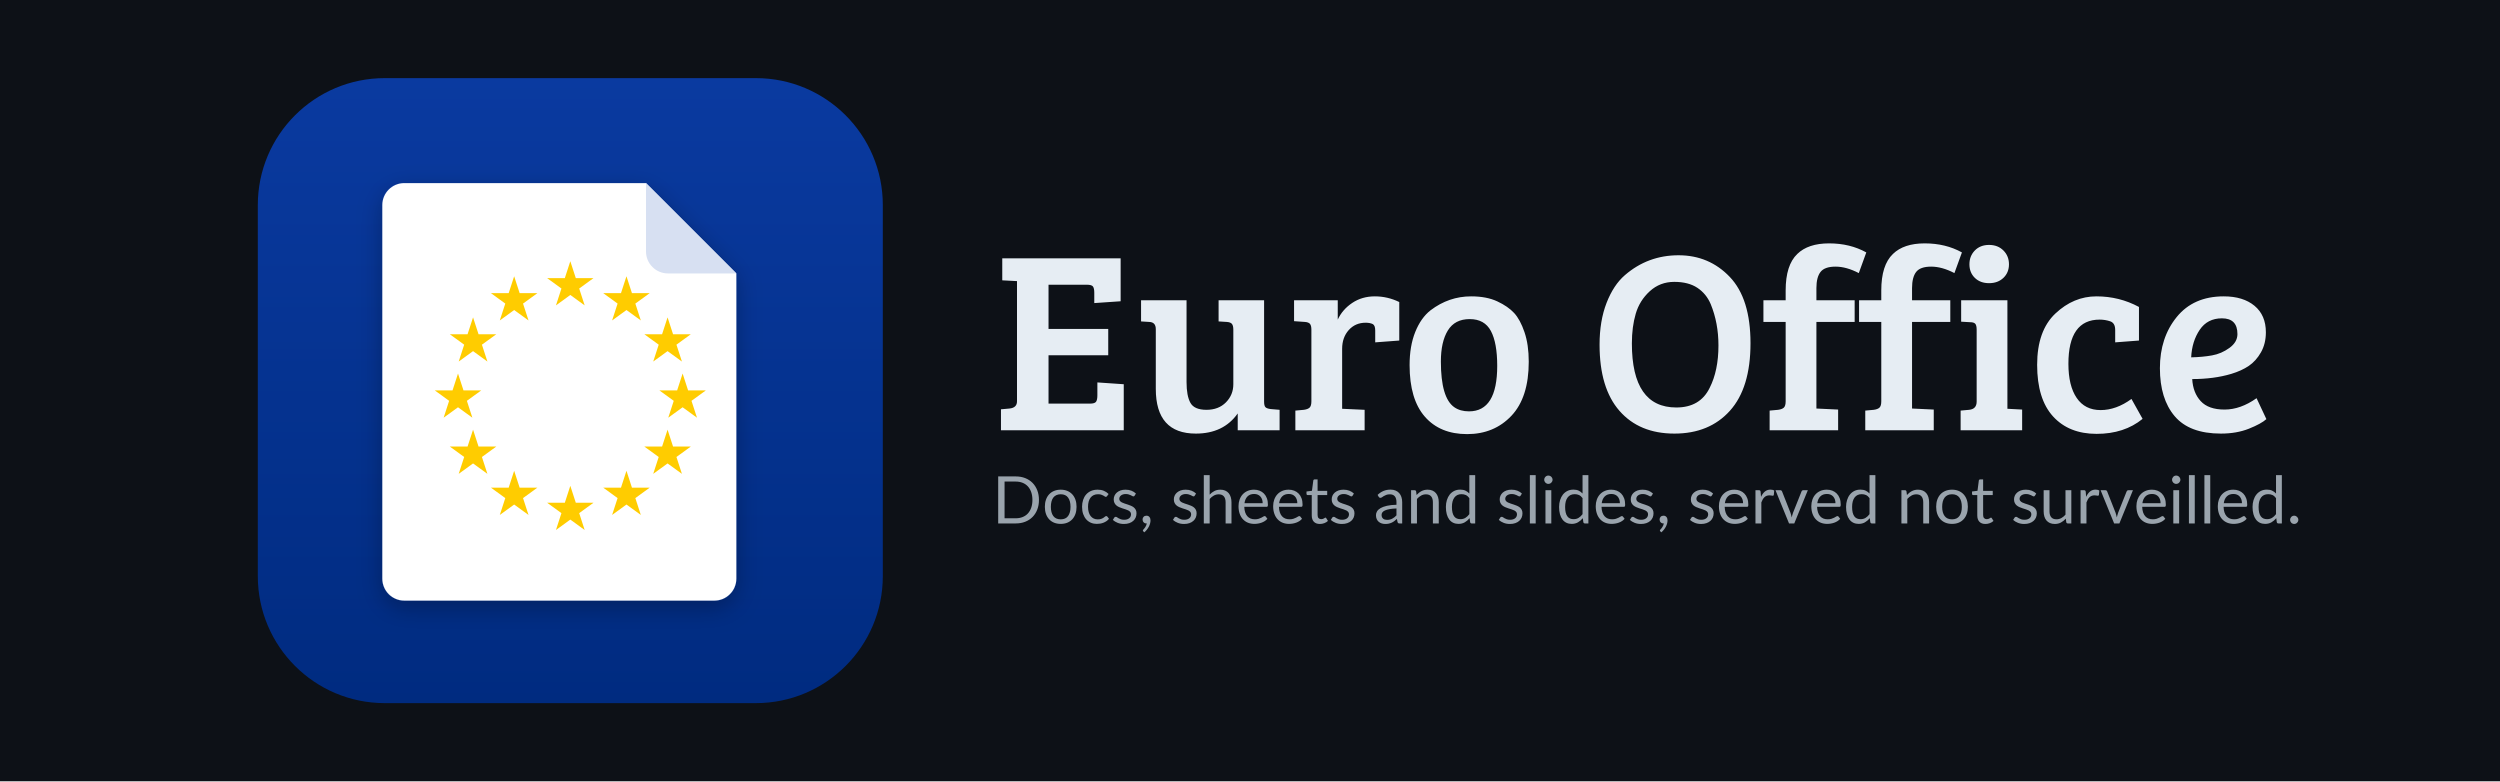
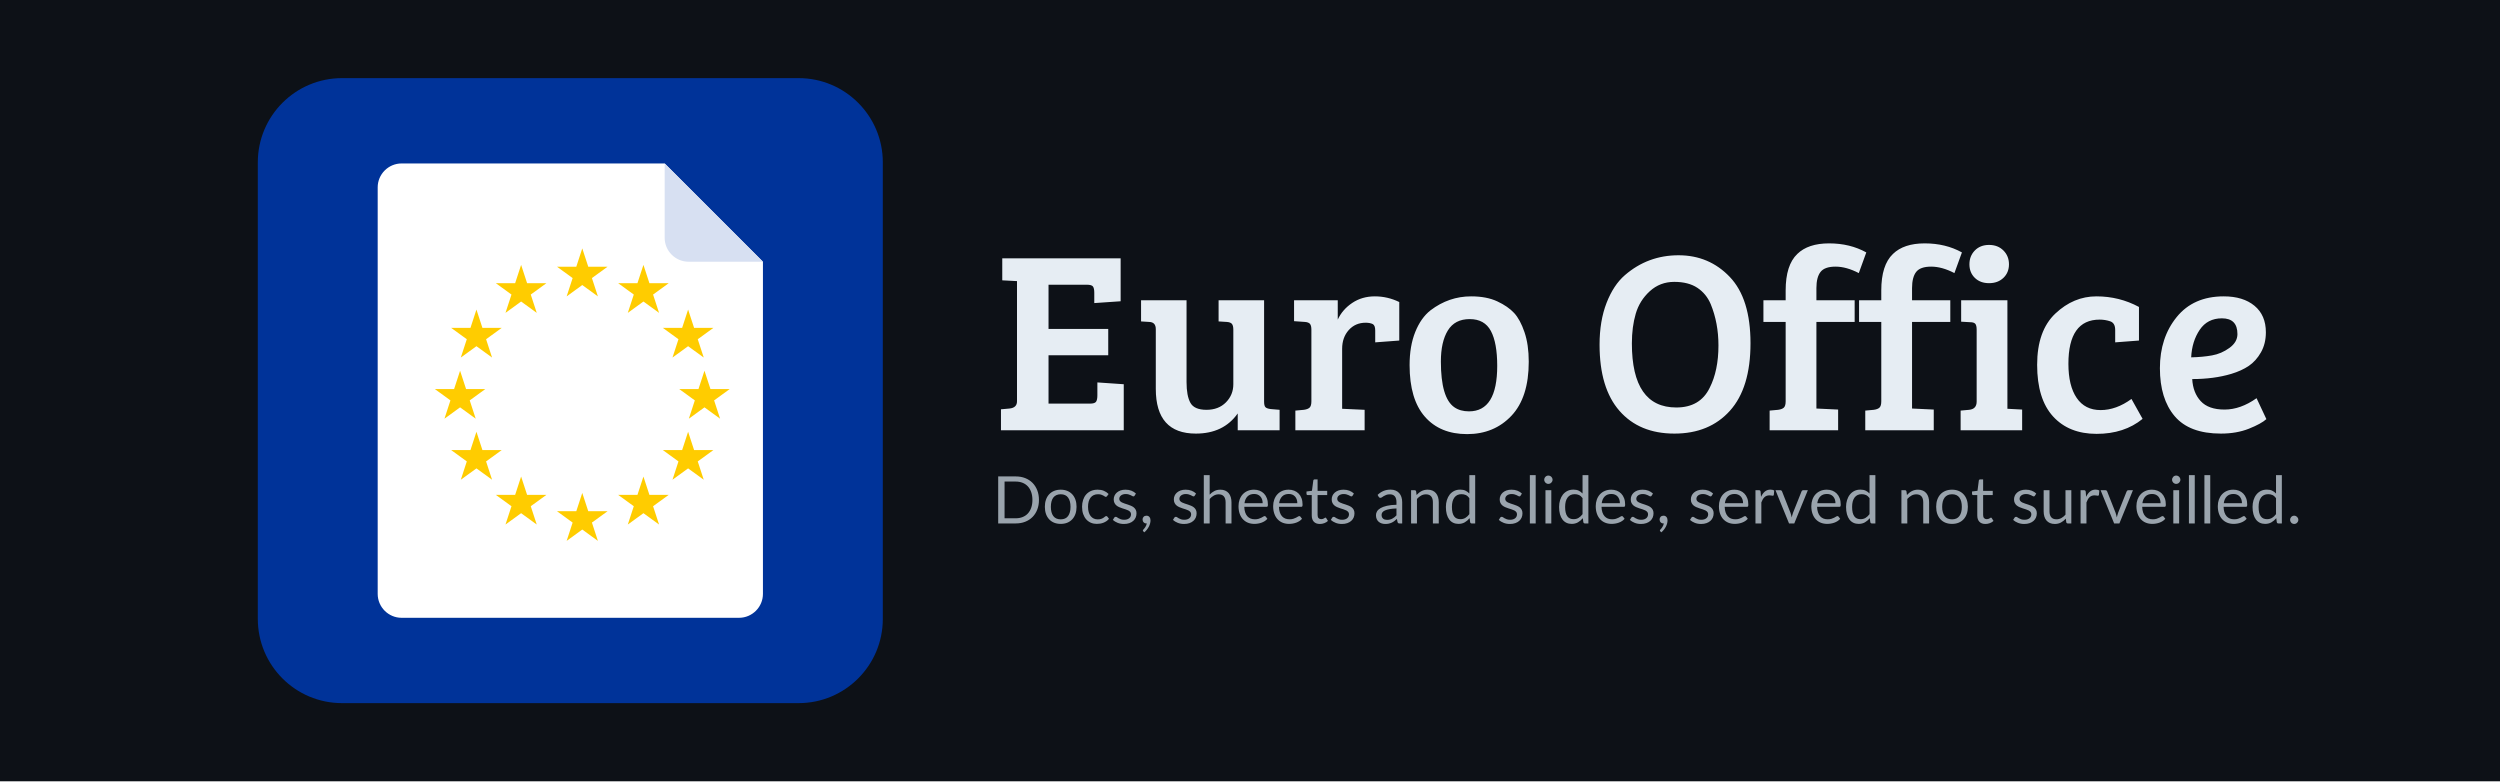
<svg xmlns="http://www.w3.org/2000/svg" viewBox="0 0 1600 500" width="1600" height="500" role="img" aria-label="euro-office">
  <rect width="1600" height="500" fill="#0d1117" />
  <g transform="translate(165.00,50.00) scale(0.78125)">
    <defs>
-       <linearGradient id="tile" x1="0" y1="0" x2="0" y2="1">
-         <stop offset="0" stop-color="#0a3aa0" />
-         <stop offset="1" stop-color="#002b80" />
-       </linearGradient>
-       <filter id="sh" x="-20%" y="-20%" width="140%" height="140%">
-         <feDropShadow dx="0" dy="6" stdDeviation="10" flood-color="#000000" flood-opacity="0.28" />
-       </filter>
+       <style>
+       .cls-1 {
+         fill: #fc0;
+       }
+ 
+       .cls-2 {
+         fill: #039;
+       }
+ 
+       .cls-3 {
+         fill: #fff;
+       }
+ 
+       .cls-4 {
+         fill: #d7e0f2;
+       }
+     </style>
    </defs>
-     <rect x="0" y="0" width="512" height="512" rx="104" fill="url(#tile)" />
-     <g filter="url(#sh)">
-       <path d="M120 86 h198 l74 74 v250 a18 18 0 0 1 -18 18 H120 a18 18 0 0 1 -18 -18 V104 a18 18 0 0 1 18 -18 z" fill="#ffffff" />
-       <path d="M318 86 l74 74 h-56 a18 18 0 0 1 -18 -18 z" fill="#d7e0f2" />
-     </g>
-     <g>
-       <path d="M256.00,150.00L260.49,163.82L275.02,163.82L263.27,172.36L267.76,186.18L256.00,177.64L244.24,186.18L248.73,172.36L236.98,163.82L251.51,163.82Z" fill="#FFCC00" />
-       <path d="M302.00,162.33L306.49,176.14L321.02,176.15L309.27,184.69L313.76,198.51L302.00,189.97L290.24,198.51L294.73,184.69L282.98,176.15L297.51,176.14Z" fill="#FFCC00" />
-       <path d="M335.67,196.00L340.17,209.82L354.70,209.82L342.94,218.36L347.43,232.18L335.67,223.64L323.92,232.18L328.41,218.36L316.65,209.82L331.18,209.82Z" fill="#FFCC00" />
-       <path d="M348.00,242.00L352.49,255.82L367.02,255.82L355.27,264.36L359.76,278.18L348.00,269.64L336.24,278.18L340.73,264.36L328.98,255.82L343.51,255.82Z" fill="#FFCC00" />
-       <path d="M335.67,288.00L340.17,301.82L354.70,301.82L342.94,310.36L347.43,324.18L335.67,315.64L323.92,324.18L328.41,310.36L316.65,301.82L331.18,301.82Z" fill="#FFCC00" />
-       <path d="M302.00,321.67L306.49,335.49L321.02,335.49L309.27,344.04L313.76,357.85L302.00,349.31L290.24,357.85L294.73,344.04L282.98,335.49L297.51,335.49Z" fill="#FFCC00" />
-       <path d="M256.00,334.00L260.49,347.82L275.02,347.82L263.27,356.36L267.76,370.18L256.00,361.64L244.24,370.18L248.73,356.36L236.98,347.82L251.51,347.82Z" fill="#FFCC00" />
-       <path d="M210.00,321.67L214.49,335.49L229.02,335.49L217.27,344.04L221.76,357.85L210.00,349.31L198.24,357.85L202.73,344.04L190.98,335.49L205.51,335.49Z" fill="#FFCC00" />
-       <path d="M176.33,288.00L180.82,301.82L195.35,301.82L183.59,310.36L188.08,324.18L176.33,315.64L164.57,324.18L169.06,310.36L157.30,301.82L171.83,301.82Z" fill="#FFCC00" />
-       <path d="M164.00,242.00L168.49,255.82L183.02,255.82L171.27,264.36L175.76,278.18L164.00,269.64L152.24,278.18L156.73,264.36L144.98,255.82L159.51,255.82Z" fill="#FFCC00" />
-       <path d="M176.33,196.00L180.82,209.82L195.35,209.82L183.59,218.36L188.08,232.18L176.33,223.64L164.57,232.18L169.06,218.36L157.30,209.82L171.83,209.82Z" fill="#FFCC00" />
-       <path d="M210.00,162.33L214.49,176.14L229.02,176.15L217.27,184.69L221.76,198.51L210.00,189.97L198.24,198.51L202.73,184.69L190.98,176.15L205.51,176.14Z" fill="#FFCC00" />
+     <g id="euro_office_logo">
+       <rect id="background" class="cls-2" width="512" height="512" rx="69" ry="69" />
+       <g id="document">
+         <path class="cls-3" d="M117.8,69.9h215.5l80.5,80.5v272.1c0,10.8-8.8,19.6-19.6,19.6H117.8c-10.8,0-19.6-8.8-19.6-19.6V89.5c0-10.8,8.8-19.6,19.6-19.6Z" />
+         <path class="cls-4" d="M333.3,69.9l80.5,80.5h-60.9c-10.8,0-19.6-8.8-19.6-19.6v-60.9h0Z" />
+       </g>
+       <g id="stars">
+         <path class="cls-1" d="M265.8,139.5l4.9,15h15.8l-12.8,9.3,4.9,15-12.8-9.3-12.8,9.3,4.9-15-12.8-9.3h15.8l4.9-15Z" />
+         <path class="cls-1" d="M315.9,153l4.9,15h15.8l-12.8,9.3,4.9,15-12.8-9.3-12.8,9.3,4.9-15-12.8-9.3h15.8l4.9-15Z" />
+         <path class="cls-1" d="M352.5,189.6l4.9,15h15.8l-12.8,9.3,4.9,15-12.8-9.3-12.8,9.3,4.9-15-12.8-9.3h15.8l4.9-15Z" />
+         <path class="cls-1" d="M365.9,239.7l4.9,15h15.8l-12.8,9.3,4.9,15-12.8-9.3-12.8,9.3,4.9-15-12.8-9.3h15.8l4.9-15Z" />
+         <path class="cls-1" d="M352.5,289.7l4.9,15h15.8l-12.8,9.3,4.9,15-12.8-9.3-12.8,9.3,4.9-15-12.8-9.3h15.8l4.9-15Z" />
+         <path class="cls-1" d="M315.9,326.4l4.9,15h15.8l-12.8,9.3,4.9,15-12.8-9.3-12.8,9.3,4.9-15-12.8-9.3h15.8l4.9-15Z" />
+         <path class="cls-1" d="M265.8,339.8l4.9,15h15.8l-12.8,9.3,4.9,15-12.8-9.3-12.8,9.3,4.9-15-12.8-9.3h15.8l4.9-15Z" />
+         <path class="cls-1" d="M215.7,326.4l4.9,15h15.8l-12.8,9.3,4.9,15-12.8-9.3-12.8,9.3,4.9-15-12.8-9.3h15.8l4.9-15h0Z" />
+         <path class="cls-1" d="M179.1,289.7l4.9,15h15.8l-12.8,9.3,4.9,15-12.8-9.3-12.8,9.3,4.9-15-12.8-9.3h15.8l4.9-15h0Z" />
+         <path class="cls-1" d="M165.7,239.7l4.9,15h15.8l-12.8,9.3,4.9,15-12.8-9.3-12.8,9.3,4.9-15-12.8-9.3h15.8l4.9-15h0Z" />
+         <path class="cls-1" d="M179.1,189.6l4.9,15h15.8l-12.8,9.3,4.9,15-12.8-9.3-12.8,9.3,4.9-15-12.8-9.3h15.8l4.9-15h0Z" />
+         <path class="cls-1" d="M215.7,153l4.9,15h15.8l-12.8,9.3,4.9,15-12.8-9.3-12.8,9.3,4.9-15-12.8-9.3h15.8l4.9-15h0Z" />
+       </g>
    </g>
  </g>
  <g transform="translate(635.00,275.35)">
    <path d="M84.20-29.44L84.20 0L5.62 0L5.62-13.40L11.08-13.89Q15.88-14.39 15.88-18.53L15.88-95.44L6.45-95.94L6.45-110L82.21-110L82.21-82.54L65.34-81.38L65.34-88Q65.34-90.81 64.51-91.97Q63.68-93.13 60.54-93.13L36.06-93.13L36.06-64.84L74.27-64.84L74.27-47.97L36.06-47.97L36.06-17.04L62.69-17.04Q65.67-17.04 66.50-18.28Q67.32-19.52 67.32-22.33L67.32-30.60L84.20-29.44M178.15-13.56L183.94-13.07L183.94 0L157.14 0L157.14-10.75Q148.05 2.15 130.35 2.15Q104.71 2.15 104.71-26.47L104.71-64.68Q104.71-69.14 100.57-69.31L95.28-69.64L95.28-83.20L124.39-83.20L124.39-30.77Q124.39-22 126.87-17.53Q129.35-13.07 137.13-13.07Q144.90-13.07 149.62-17.86Q154.33-22.66 154.33-29.44L154.33-64.35Q154.33-66.99 153.42-68.07Q152.51-69.14 150.20-69.31L144.90-69.64L144.90-83.20L174.02-83.20L174.02-18.36Q174.02-15.71 174.84-14.80Q175.67-13.89 178.15-13.56M204.29-18.53L204.29-64.35Q204.29-66.99 203.38-68.07Q202.47-69.14 200.15-69.31L193.20-69.80L193.20-83.20L221.16-83.20L221.16-70.80Q224.14-77.25 230.42-81.47Q236.71-85.68 244.89-85.68Q253.08-85.68 260.53-82.05L260.53-57.40L245.14-56.24L245.14-63.85Q245.14-67.16 243.49-67.98Q241.67-68.81 239.02-68.81Q232.41-68.81 228.19-64.10Q223.97-59.38 223.97-52.11L223.97-13.73L238.36-13.07L238.36 0L194.03 0L194.03-12.57L199.49-13.07Q201.97-13.40 203.13-14.47Q204.29-15.55 204.29-18.53M305.19-12.08Q323.22-12.08 323.22-41.19Q323.22-55.91 319.17-63.52Q315.11-71.13 305.60-71.13Q296.09-71.13 291.62-63.85Q287.16-56.57 287.16-44Q287.16-20.68 295.76-14.72Q299.56-12.08 305.19-12.08M267.14-41.68Q267.14-53.92 270.78-62.94Q274.42-71.95 280.54-76.75Q292.29-85.68 306.51-85.68Q316.44-85.68 323.30-82.46Q330.17-79.23 334.05-75.02Q337.94-70.80 340.67-62.77Q343.40-54.75 343.40-43.83Q343.40-21.01 332.32-9.26Q321.23 2.48 303.95 2.48Q286.66 2.48 276.90-8.68Q267.14-19.85 267.14-41.68M439.26-111.98Q458.86-111.98 472.09-98.09Q485.32-84.20 485.32-55.66Q485.32-27.13 472.17-12.49Q459.02 2.15 436.61 2.15Q414.20 2.15 401.46-12.41Q388.72-26.96 388.72-54.75Q388.72-69.97 393.19-81.47Q397.65-92.96 404.93-99.25Q419.65-111.98 439.26-111.98M409.40-55.58Q409.40-14.56 437.85-14.56Q453.07-14.56 459.19-27.13Q464.81-38.21 464.81-54.26Q464.81-68.65 459.85-80.72Q457.04-87.34 451.33-91.14Q445.62-94.95 436.53-94.95Q427.43-94.95 420.89-88.99Q414.36-83.04 411.88-74.60Q409.40-66.17 409.40-55.58M507.82-18.53L507.82-69.31L493.59-69.31L493.59-83.20L507.82-83.20L507.82-89.49Q507.82-105.70 515.26-112.81Q522.21-119.59 535.61-119.59Q549.01-119.59 559.43-113.80L554.63-100.57Q546.69-104.71 539.74-104.71Q532.80-104.71 530.15-101.32Q527.50-97.92 527.50-90.98L527.50-83.20L551.98-83.20L551.98-69.31L527.50-69.31L527.50-13.89L541.40-13.23L541.40 0L497.56 0L497.56-12.57L503.02-13.07Q505.50-13.40 506.66-14.47Q507.82-15.55 507.82-18.53M569.02-18.53L569.02-69.31L554.80-69.31L554.80-83.20L569.02-83.20L569.02-89.49Q569.02-105.70 576.47-112.81Q583.41-119.59 596.81-119.59Q610.21-119.59 620.63-113.80L615.83-100.57Q607.89-104.71 600.95-104.71Q594-104.71 591.35-101.32Q588.71-97.92 588.71-90.98L588.71-83.20L613.19-83.20L613.19-69.31L588.71-69.31L588.71-13.89L602.60-13.23L602.60 0L558.77 0L558.77-12.57L564.23-13.07Q566.71-13.40 567.86-14.47Q569.02-15.55 569.02-18.53M620.14-83.20L649.74-83.20L649.74-13.73L659.17-13.23L659.17 0L619.80 0L619.80-12.57L625.26-13.07Q630.06-13.56 630.06-18.36L630.06-64.35Q630.06-67.16 629.15-68.15Q628.24-69.14 625.92-69.14L620.14-69.47L620.14-83.20M628.90-97.51Q625.43-100.90 625.43-106.20Q625.43-111.49 628.90-115.05Q632.38-118.60 638-118.60Q643.62-118.60 647.18-115.05Q650.74-111.49 650.74-106.20Q650.74-100.90 647.18-97.51Q643.62-94.12 638-94.12Q632.38-94.12 628.90-97.51M688.78-42.51Q688.78-28.45 694.08-20.68Q699.37-12.90 709.38-12.90Q719.38-12.90 729.14-20.02L736.26-7.28Q724.51 2.32 706.81 2.32Q689.11 2.32 678.94-8.85Q668.77-20.02 668.77-41.85Q668.77-63.68 680.43-74.68Q692.09-85.68 706.73-85.68Q721.37-85.68 733.94-78.90L733.94-57.40L718.72-56.24L718.72-64.18Q718.72-68.65 715.50-69.72Q712.27-70.80 708.80-70.80Q688.78-70.80 688.78-42.51M788.20-85.68Q800.60-85.68 807.88-79.65Q815.16-73.61 815.16-62.69Q815.16-55.41 812.02-49.87Q808.87-44.33 804.24-41.19Q799.61-38.05 792.99-36.06Q781.91-32.75 768.02-32.75Q768.51-23.98 773.47-18.61Q778.44-13.23 788.69-13.23Q798.95-13.23 809.20-20.51L815.49-7.11Q812.18-4.14 804.32-0.99Q796.47 2.15 786.38 2.15Q766.20 2.15 756.77-9.02Q747.34-20.18 747.34-39.70Q747.34-59.22 758.09-72.45Q768.84-85.68 788.20-85.68M780.67-47.89Q786.71-48.96 791.83-52.68Q796.96-56.41 796.96-61.53Q796.96-71.62 787.04-71.62Q777.77-71.62 772.81-64.26Q767.85-56.90 767.35-46.65Q774.63-46.81 780.67-47.89" fill="#e6edf3" />
  </g>
  <g transform="translate(635.00,335)">
    <path d="M29.93-15.04Q29.93-11.66 28.85-8.88Q27.78-6.11 25.83-4.14Q23.88-2.16 21.14-1.08Q18.40 0 15.08 0L3.84 0L3.84-30.09L15.08-30.09Q18.40-30.09 21.14-29.01Q23.88-27.93 25.83-25.95Q27.78-23.96 28.85-21.19Q29.93-18.42 29.93-15.04M25.75-15.04Q25.75-17.81 24.99-19.99Q24.23-22.18 22.85-23.69Q21.46-25.20 19.49-26Q17.51-26.80 15.08-26.80L7.92-26.80L7.92-3.30L15.08-3.30Q17.51-3.30 19.49-4.10Q21.46-4.89 22.85-6.39Q24.23-7.90 24.99-10.08Q25.75-12.26 25.75-15.04M43.87-21.61Q46.20-21.61 48.07-20.83Q49.94-20.05 51.26-18.63Q52.58-17.20 53.29-15.17Q53.99-13.15 53.99-10.65Q53.99-8.13 53.29-6.11Q52.58-4.10 51.26-2.67Q49.94-1.24 48.07-0.47Q46.20 0.29 43.87 0.29Q41.52 0.29 39.64-0.47Q37.76-1.24 36.44-2.67Q35.11-4.10 34.41-6.11Q33.71-8.13 33.71-10.65Q33.71-13.15 34.41-15.17Q35.11-17.20 36.44-18.63Q37.76-20.05 39.64-20.83Q41.52-21.61 43.87-21.61M43.87-2.62Q47.02-2.62 48.57-4.74Q50.13-6.85 50.13-10.63Q50.13-14.43 48.57-16.55Q47.02-18.67 43.87-18.67Q42.27-18.67 41.09-18.12Q39.90-17.58 39.11-16.55Q38.33-15.52 37.94-14.02Q37.55-12.52 37.55-10.63Q37.55-6.85 39.11-4.74Q40.68-2.62 43.87-2.62M74.51-18.84L73.52-17.49Q73.35-17.26 73.19-17.14Q73.02-17.01 72.72-17.01Q72.41-17.01 72.03-17.27Q71.65-17.54 71.10-17.85Q70.54-18.17 69.73-18.43Q68.92-18.69 67.75-18.69Q66.17-18.69 64.97-18.13Q63.78-17.58 62.97-16.53Q62.16-15.48 61.75-13.99Q61.34-12.50 61.34-10.65Q61.34-8.71 61.78-7.21Q62.22-5.71 63.03-4.69Q63.84-3.68 64.98-3.14Q66.13-2.60 67.56-2.60Q68.92-2.60 69.80-2.93Q70.69-3.26 71.26-3.65Q71.84-4.05 72.23-4.38Q72.62-4.70 73-4.70Q73.46-4.70 73.71-4.35L74.76-2.98Q74.07-2.12 73.19-1.51Q72.30-0.90 71.28-0.49Q70.27-0.08 69.15 0.11Q68.04 0.29 66.89 0.29Q64.89 0.29 63.18-0.44Q61.47-1.18 60.21-2.57Q58.95-3.97 58.23-6.01Q57.52-8.04 57.52-10.65Q57.52-13.02 58.18-15.04Q58.84-17.05 60.11-18.51Q61.38-19.97 63.24-20.79Q65.10-21.61 67.52-21.61Q69.76-21.61 71.47-20.88Q73.19-20.16 74.51-18.84M92-19.13L91.16-17.77Q90.91-17.30 90.38-17.30Q90.07-17.30 89.67-17.54Q89.27-17.77 88.69-18.05Q88.12-18.33 87.32-18.57Q86.52-18.82 85.43-18.82Q84.48-18.82 83.73-18.57Q82.97-18.33 82.44-17.91Q81.90-17.49 81.62-16.94Q81.33-16.38 81.33-15.73Q81.33-14.91 81.81-14.36Q82.28-13.82 83.06-13.42Q83.83-13.02 84.82-12.72Q85.81-12.41 86.85-12.06Q87.89-11.72 88.87-11.30Q89.86-10.88 90.64-10.25Q91.41-9.62 91.89-8.70Q92.36-7.79 92.36-6.51Q92.36-5.04 91.83-3.79Q91.31-2.54 90.28-1.63Q89.25-0.71 87.76-0.19Q86.27 0.34 84.31 0.34Q82.09 0.34 80.28-0.39Q78.48-1.11 77.22-2.25L78.10-3.68Q78.27-3.95 78.50-4.10Q78.73-4.24 79.09-4.24Q79.46-4.24 79.88-3.95Q80.30-3.65 80.90-3.30Q81.50-2.94 82.36-2.65Q83.22-2.35 84.50-2.35Q85.60-2.35 86.42-2.64Q87.23-2.92 87.78-3.40Q88.33-3.89 88.59-4.52Q88.85-5.15 88.85-5.86Q88.85-6.74 88.38-7.32Q87.91-7.90 87.13-8.31Q86.35-8.71 85.35-9.02Q84.36-9.32 83.32-9.66Q82.28-10 81.28-10.43Q80.28-10.86 79.51-11.51Q78.73-12.16 78.26-13.11Q77.78-14.07 77.78-15.44Q77.78-16.65 78.29-17.78Q78.79-18.90 79.76-19.75Q80.72-20.60 82.13-21.11Q83.54-21.61 85.34-21.61Q87.44-21.61 89.11-20.95Q90.78-20.29 92-19.13M97.36 5.69L96.73 5.08Q96.56 4.94 96.50 4.81Q96.43 4.68 96.43 4.49Q96.43 4.35 96.53 4.20Q96.62 4.05 96.75 3.93Q96.96 3.70 97.28 3.32Q97.61 2.94 97.94 2.43Q98.28 1.91 98.56 1.29Q98.85 0.67 98.97-0.02Q98.91 0 98.84 0Q98.76 0 98.70 0Q97.61 0 96.93-0.72Q96.24-1.45 96.24-2.58Q96.24-3.57 96.93-4.26Q97.61-4.96 98.74-4.96Q99.37-4.96 99.86-4.73Q100.34-4.49 100.66-4.08Q100.99-3.68 101.16-3.14Q101.33-2.60 101.33-1.97Q101.33-1.03 101.06-0.01Q100.80 1.01 100.29 2.01Q99.77 3 99.04 3.95Q98.30 4.89 97.36 5.69M130.47-19.13L129.63-17.77Q129.38-17.30 128.86-17.30Q128.54-17.30 128.14-17.54Q127.74-17.77 127.17-18.05Q126.59-18.33 125.79-18.57Q124.99-18.82 123.90-18.82Q122.96-18.82 122.20-18.57Q121.44-18.33 120.91-17.91Q120.37-17.49 120.09-16.94Q119.81-16.38 119.81-15.73Q119.81-14.91 120.28-14.36Q120.75-13.82 121.53-13.42Q122.30-13.02 123.29-12.72Q124.28-12.41 125.32-12.06Q126.36-11.72 127.34-11.30Q128.33-10.88 129.11-10.25Q129.89-9.62 130.36-8.70Q130.83-7.79 130.83-6.51Q130.83-5.04 130.31-3.79Q129.78-2.54 128.75-1.63Q127.72-0.71 126.23-0.19Q124.74 0.34 122.79 0.34Q120.56 0.34 118.76-0.39Q116.95-1.11 115.69-2.25L116.57-3.68Q116.74-3.95 116.97-4.10Q117.20-4.24 117.56-4.24Q117.94-4.24 118.36-3.95Q118.78-3.65 119.37-3.30Q119.97-2.94 120.83-2.65Q121.70-2.35 122.98-2.35Q124.07-2.35 124.89-2.64Q125.71-2.92 126.25-3.40Q126.80-3.89 127.06-4.52Q127.32-5.15 127.32-5.86Q127.32-6.74 126.85-7.32Q126.38-7.90 125.60-8.31Q124.82-8.71 123.83-9.02Q122.83-9.32 121.79-9.66Q120.75-10 119.75-10.43Q118.76-10.86 117.98-11.51Q117.20-12.16 116.73-13.11Q116.26-14.07 116.26-15.44Q116.26-16.65 116.76-17.78Q117.26-18.90 118.23-19.75Q119.20-20.60 120.60-21.11Q122.01-21.61 123.82-21.61Q125.92-21.61 127.59-20.95Q129.26-20.29 130.47-19.13M139.19-30.93L139.19-18.44Q140.55-19.89 142.21-20.75Q143.87-21.61 146.03-21.61Q147.78-21.61 149.11-21.03Q150.44-20.45 151.34-19.39Q152.23-18.33 152.69-16.84Q153.15-15.35 153.15-13.55L153.15 0L149.39 0L149.39-13.55Q149.39-15.96 148.29-17.29Q147.19-18.63 144.94-18.63Q143.28-18.63 141.84-17.83Q140.41-17.03 139.19-15.67L139.19 0L135.43 0L135.43-30.93L139.19-30.93M161.47-12.96L173.10-12.96Q173.10-14.26 172.74-15.34Q172.37-16.42 171.66-17.21Q170.96-18 169.95-18.43Q168.95-18.86 167.66-18.86Q164.98-18.86 163.41-17.29Q161.85-15.73 161.47-12.96M175.08-4.35L176.13-2.98Q175.43-2.14 174.47-1.52Q173.50-0.90 172.40-0.50Q171.30-0.10 170.12 0.09Q168.95 0.29 167.79 0.29Q165.59 0.29 163.73-0.45Q161.87-1.20 160.51-2.64Q159.16-4.07 158.40-6.20Q157.65-8.32 157.65-11.07Q157.65-13.29 158.33-15.23Q159.01-17.16 160.29-18.57Q161.57-19.99 163.42-20.80Q165.27-21.61 167.58-21.61Q169.49-21.61 171.12-20.97Q172.75-20.33 173.93-19.12Q175.12-17.91 175.79-16.14Q176.46-14.36 176.46-12.10Q176.46-11.21 176.27-10.92Q176.09-10.63 175.56-10.63L161.34-10.63Q161.41-8.61 161.90-7.12Q162.39-5.63 163.28-4.63Q164.16-3.63 165.38-3.14Q166.59-2.65 168.11-2.65Q169.51-2.65 170.53-2.97Q171.55-3.30 172.28-3.68Q173.02-4.05 173.51-4.38Q174.01-4.70 174.36-4.70Q174.83-4.70 175.08-4.35M183.65-12.96L195.28-12.96Q195.28-14.26 194.91-15.34Q194.54-16.42 193.84-17.21Q193.14-18 192.13-18.43Q191.12-18.86 189.84-18.86Q187.15-18.86 185.59-17.29Q184.02-15.73 183.65-12.96M197.25-4.35L198.30-2.98Q197.61-2.14 196.64-1.52Q195.68-0.90 194.58-0.50Q193.47-0.10 192.30 0.09Q191.12 0.29 189.97 0.29Q187.76 0.29 185.90-0.45Q184.04-1.20 182.69-2.64Q181.34-4.07 180.58-6.20Q179.82-8.32 179.82-11.07Q179.82-13.29 180.51-15.23Q181.19-17.16 182.47-18.57Q183.75-19.99 185.60-20.80Q187.45-21.61 189.76-21.61Q191.67-21.61 193.29-20.97Q194.92-20.33 196.11-19.12Q197.30-17.91 197.97-16.14Q198.64-14.36 198.64-12.10Q198.64-11.21 198.45-10.92Q198.26-10.63 197.74-10.63L183.52-10.63Q183.58-8.61 184.08-7.12Q184.57-5.63 185.45-4.63Q186.33-3.63 187.55-3.14Q188.77-2.65 190.28-2.65Q191.69-2.65 192.71-2.97Q193.73-3.30 194.46-3.68Q195.20-4.05 195.69-4.38Q196.18-4.70 196.54-4.70Q197-4.70 197.25-4.35M209.75 0.34Q207.23 0.34 205.87-1.07Q204.52-2.48 204.52-5.12L204.52-18.14L201.96-18.14Q201.62-18.14 201.39-18.34Q201.16-18.54 201.16-18.96L201.16-20.45L204.65-20.89L205.51-27.47Q205.57-27.78 205.79-27.98Q206.01-28.18 206.37-28.18L208.26-28.18L208.26-20.85L214.41-20.85L214.41-18.14L208.26-18.14L208.26-5.38Q208.26-4.03 208.91-3.38Q209.56-2.73 210.59-2.73Q211.18-2.73 211.61-2.89Q212.04-3.05 212.35-3.23Q212.67-3.42 212.89-3.58Q213.11-3.74 213.28-3.74Q213.57-3.74 213.80-3.38L214.89-1.60Q213.93-0.69 212.56-0.18Q211.20 0.34 209.75 0.34M231.50-19.13L230.66-17.77Q230.41-17.30 229.89-17.30Q229.57-17.30 229.17-17.54Q228.77-17.77 228.20-18.05Q227.62-18.33 226.82-18.57Q226.02-18.82 224.93-18.82Q223.99-18.82 223.23-18.57Q222.47-18.33 221.94-17.91Q221.40-17.49 221.12-16.94Q220.84-16.38 220.84-15.73Q220.84-14.91 221.31-14.36Q221.78-13.82 222.56-13.42Q223.34-13.02 224.32-12.72Q225.31-12.41 226.35-12.06Q227.39-11.72 228.38-11.30Q229.36-10.88 230.14-10.25Q230.92-9.62 231.39-8.70Q231.86-7.79 231.86-6.51Q231.86-5.04 231.34-3.79Q230.81-2.54 229.78-1.63Q228.75-0.71 227.26-0.19Q225.77 0.34 223.82 0.34Q221.59 0.34 219.79-0.39Q217.98-1.11 216.72-2.25L217.60-3.68Q217.77-3.95 218-4.10Q218.23-4.24 218.59-4.24Q218.97-4.24 219.39-3.95Q219.81-3.65 220.41-3.30Q221-2.94 221.87-2.65Q222.73-2.35 224.01-2.35Q225.10-2.35 225.92-2.64Q226.74-2.92 227.28-3.40Q227.83-3.89 228.09-4.52Q228.35-5.15 228.35-5.86Q228.35-6.74 227.88-7.32Q227.41-7.90 226.63-8.31Q225.86-8.71 224.86-9.02Q223.86-9.32 222.82-9.66Q221.78-10 220.78-10.43Q219.79-10.86 219.01-11.51Q218.23-12.16 217.76-13.11Q217.29-14.07 217.29-15.44Q217.29-16.65 217.79-17.78Q218.30-18.90 219.26-19.75Q220.23-20.60 221.63-21.11Q223.04-21.61 224.85-21.61Q226.95-21.61 228.62-20.95Q230.29-20.29 231.50-19.13M258.74-5.17L258.74-9.58Q256.16-9.49 254.34-9.17Q252.53-8.84 251.38-8.32Q250.24-7.79 249.72-7.08Q249.21-6.36 249.21-5.48Q249.21-4.64 249.48-4.03Q249.75-3.42 250.23-3.03Q250.70-2.65 251.34-2.47Q251.98-2.29 252.71-2.29Q253.70-2.29 254.52-2.49Q255.34-2.69 256.06-3.07Q256.79-3.44 257.45-3.97Q258.11-4.49 258.74-5.17M247.34-17.07L246.67-18.27Q248.43-19.97 250.47-20.81Q252.50-21.65 254.98-21.65Q256.77-21.65 258.15-21.06Q259.54-20.48 260.48-19.43Q261.43-18.37 261.91-16.88Q262.40-15.39 262.40-13.61L262.40 0L260.74 0Q260.19 0 259.90-0.18Q259.60-0.36 259.43-0.88L259.01-2.90Q258.17-2.12 257.38-1.52Q256.58-0.92 255.70-0.51Q254.81-0.10 253.82 0.12Q252.82 0.34 251.60 0.34Q250.36 0.34 249.27-0.01Q248.18-0.36 247.37-1.05Q246.56-1.74 246.09-2.80Q245.62-3.86 245.62-5.31Q245.62-6.57 246.31-7.74Q247-8.90 248.56-9.81Q250.11-10.71 252.61-11.29Q255.11-11.87 258.74-11.95L258.74-13.61Q258.74-16.09 257.67-17.36Q256.60-18.63 254.54-18.63Q253.16-18.63 252.22-18.28Q251.29-17.93 250.60-17.50Q249.92-17.07 249.43-16.73Q248.93-16.38 248.45-16.38Q248.07-16.38 247.80-16.58Q247.53-16.78 247.34-17.07M271.32-20.50L271.61-18.19Q272.31-18.96 273.08-19.59Q273.86-20.22 274.73-20.67Q275.60-21.13 276.58-21.37Q277.56-21.61 278.69-21.61Q280.43-21.61 281.77-21.03Q283.10-20.45 283.99-19.39Q284.89-18.33 285.35-16.84Q285.81-15.35 285.81-13.55L285.81 0L282.05 0L282.05-13.55Q282.05-15.96 280.95-17.29Q279.85-18.63 277.60-18.63Q275.94-18.63 274.50-17.83Q273.06-17.03 271.85-15.67L271.85 0L268.09 0L268.09-21.27L270.33-21.27Q271.13-21.27 271.32-20.50M305.38-5.94L305.38-16.21Q304.33-17.62 303.11-18.18Q301.90-18.73 300.38-18.73Q297.42-18.73 295.83-16.61Q294.23-14.49 294.23-10.56Q294.23-8.48 294.59-7Q294.95-5.52 295.64-4.57Q296.33-3.61 297.34-3.17Q298.35-2.73 299.63-2.73Q301.48-2.73 302.85-3.57Q304.23-4.41 305.38-5.94M305.38-30.93L309.12-30.93L309.12 0L306.89 0Q306.10 0 305.89-0.78L305.55-3.36Q304.19-1.72 302.44-0.71Q300.70 0.29 298.41 0.29Q296.58 0.29 295.09-0.41Q293.60-1.11 292.55-2.48Q291.50-3.84 290.93-5.88Q290.37-7.92 290.37-10.56Q290.37-12.92 291-14.94Q291.63-16.97 292.80-18.46Q293.98-19.95 295.69-20.80Q297.40-21.65 299.54-21.65Q301.50-21.65 302.89-20.99Q304.29-20.33 305.38-19.15L305.38-30.93M339.02-19.13L338.18-17.77Q337.93-17.30 337.41-17.30Q337.09-17.30 336.69-17.54Q336.29-17.77 335.72-18.05Q335.14-18.33 334.34-18.57Q333.54-18.82 332.45-18.82Q331.51-18.82 330.75-18.57Q329.99-18.33 329.46-17.91Q328.92-17.49 328.64-16.94Q328.36-16.38 328.36-15.73Q328.36-14.91 328.83-14.36Q329.30-13.82 330.08-13.42Q330.86-13.02 331.84-12.72Q332.83-12.41 333.87-12.06Q334.91-11.72 335.90-11.30Q336.88-10.88 337.66-10.25Q338.44-9.62 338.91-8.70Q339.38-7.79 339.38-6.51Q339.38-5.04 338.86-3.79Q338.33-2.54 337.30-1.63Q336.27-0.71 334.78-0.19Q333.29 0.34 331.34 0.34Q329.11 0.34 327.31-0.39Q325.50-1.11 324.24-2.25L325.12-3.68Q325.29-3.95 325.52-4.10Q325.75-4.24 326.11-4.24Q326.49-4.24 326.91-3.95Q327.33-3.65 327.93-3.30Q328.52-2.94 329.39-2.65Q330.25-2.35 331.53-2.35Q332.62-2.35 333.44-2.64Q334.26-2.92 334.80-3.40Q335.35-3.89 335.61-4.52Q335.87-5.15 335.87-5.86Q335.87-6.74 335.40-7.32Q334.93-7.90 334.15-8.31Q333.38-8.71 332.38-9.02Q331.38-9.32 330.34-9.66Q329.30-10 328.30-10.43Q327.31-10.86 326.53-11.51Q325.75-12.16 325.28-13.11Q324.81-14.07 324.81-15.44Q324.81-16.65 325.31-17.78Q325.82-18.90 326.78-19.75Q327.75-20.60 329.15-21.11Q330.56-21.61 332.37-21.61Q334.47-21.61 336.14-20.95Q337.81-20.29 339.02-19.13M344.11-30.93L347.84-30.93L347.84 0L344.11 0L344.11-30.93M354.10-21.27L357.84-21.27L357.84 0L354.10 0L354.10-21.27M358.64-27.95Q358.64-27.41 358.42-26.93Q358.20-26.46 357.83-26.09Q357.46-25.73 356.97-25.52Q356.47-25.31 355.93-25.31Q355.38-25.31 354.91-25.52Q354.44-25.73 354.08-26.09Q353.72-26.46 353.51-26.93Q353.30-27.41 353.30-27.95Q353.30-28.50 353.51-28.99Q353.72-29.48 354.08-29.85Q354.44-30.22 354.91-30.43Q355.38-30.64 355.93-30.64Q356.47-30.64 356.97-30.43Q357.46-30.22 357.83-29.85Q358.20-29.48 358.42-28.99Q358.64-28.50 358.64-27.95M377.83-5.94L377.83-16.21Q376.78-17.62 375.56-18.18Q374.35-18.73 372.83-18.73Q369.87-18.73 368.28-16.61Q366.68-14.49 366.68-10.56Q366.68-8.48 367.04-7Q367.39-5.52 368.09-4.57Q368.78-3.61 369.79-3.17Q370.80-2.73 372.08-2.73Q373.93-2.73 375.30-3.57Q376.68-4.41 377.83-5.94M377.83-30.93L381.57-30.93L381.57 0L379.34 0Q378.55 0 378.34-0.78L378-3.36Q376.63-1.72 374.89-0.71Q373.15 0.29 370.86 0.29Q369.03 0.29 367.54-0.41Q366.05-1.11 365-2.48Q363.95-3.84 363.38-5.88Q362.82-7.92 362.82-10.56Q362.82-12.92 363.45-14.94Q364.08-16.97 365.25-18.46Q366.43-19.95 368.14-20.80Q369.85-21.65 371.99-21.65Q373.95-21.65 375.34-20.99Q376.74-20.33 377.83-19.15L377.83-30.93M390.10-12.96L401.73-12.96Q401.73-14.26 401.36-15.34Q400.99-16.42 400.29-17.21Q399.59-18 398.58-18.43Q397.57-18.86 396.29-18.86Q393.60-18.86 392.04-17.29Q390.47-15.73 390.10-12.96M403.70-4.35L404.75-2.98Q404.06-2.14 403.09-1.52Q402.13-0.90 401.03-0.50Q399.92-0.10 398.75 0.09Q397.57 0.29 396.42 0.29Q394.21 0.29 392.35-0.45Q390.49-1.20 389.14-2.64Q387.79-4.07 387.03-6.20Q386.27-8.32 386.27-11.07Q386.27-13.29 386.96-15.23Q387.64-17.16 388.92-18.57Q390.20-19.99 392.05-20.80Q393.90-21.61 396.21-21.61Q398.12-21.61 399.75-20.97Q401.37-20.33 402.56-19.12Q403.75-17.91 404.42-16.14Q405.09-14.36 405.09-12.10Q405.09-11.21 404.90-10.92Q404.71-10.63 404.19-10.63L389.97-10.63Q390.03-8.61 390.53-7.12Q391.02-5.63 391.90-4.63Q392.78-3.63 394-3.14Q395.22-2.65 396.73-2.65Q398.14-2.65 399.16-2.97Q400.18-3.30 400.91-3.68Q401.65-4.05 402.14-4.38Q402.63-4.70 402.99-4.70Q403.45-4.70 403.70-4.35M422.90-19.13L422.06-17.77Q421.81-17.30 421.28-17.30Q420.97-17.30 420.57-17.54Q420.17-17.77 419.59-18.05Q419.01-18.33 418.21-18.57Q417.42-18.82 416.32-18.82Q415.38-18.82 414.62-18.57Q413.87-18.33 413.33-17.91Q412.80-17.49 412.51-16.94Q412.23-16.38 412.23-15.73Q412.23-14.91 412.70-14.36Q413.17-13.82 413.95-13.42Q414.73-13.02 415.72-12.72Q416.70-12.41 417.74-12.06Q418.78-11.72 419.77-11.30Q420.76-10.88 421.53-10.25Q422.31-9.62 422.78-8.70Q423.25-7.79 423.25-6.51Q423.25-5.04 422.73-3.79Q422.20-2.54 421.18-1.63Q420.15-0.71 418.66-0.19Q417.16 0.34 415.21 0.34Q412.99 0.34 411.18-0.39Q409.37-1.11 408.11-2.25L409-3.68Q409.16-3.95 409.39-4.10Q409.63-4.24 409.98-4.24Q410.36-4.24 410.78-3.95Q411.20-3.65 411.80-3.30Q412.40-2.94 413.26-2.65Q414.12-2.35 415.40-2.35Q416.49-2.35 417.31-2.64Q418.13-2.92 418.68-3.40Q419.22-3.89 419.49-4.52Q419.75-5.15 419.75-5.86Q419.75-6.74 419.28-7.32Q418.80-7.90 418.03-8.31Q417.25-8.71 416.25-9.02Q415.25-9.32 414.21-9.66Q413.17-10 412.18-10.43Q411.18-10.86 410.40-11.51Q409.63-12.16 409.15-13.11Q408.68-14.07 408.68-15.44Q408.68-16.65 409.18-17.78Q409.69-18.90 410.65-19.75Q411.62-20.60 413.03-21.11Q414.43-21.61 416.24-21.61Q418.34-21.61 420.01-20.95Q421.68-20.29 422.90-19.13M428.25 5.69L427.62 5.08Q427.45 4.94 427.39 4.81Q427.33 4.68 427.33 4.49Q427.33 4.35 427.42 4.20Q427.52 4.05 427.64 3.93Q427.85 3.70 428.18 3.32Q428.50 2.94 428.84 2.43Q429.18 1.91 429.46 1.29Q429.74 0.67 429.87-0.02Q429.81 0 429.73 0Q429.66 0 429.60 0Q428.50 0 427.82-0.72Q427.14-1.45 427.14-2.58Q427.14-3.57 427.82-4.26Q428.50-4.96 429.64-4.96Q430.27-4.96 430.75-4.73Q431.23-4.49 431.56-4.08Q431.89-3.68 432.05-3.14Q432.22-2.60 432.22-1.97Q432.22-1.03 431.96-0.01Q431.70 1.01 431.18 2.01Q430.67 3 429.93 3.95Q429.20 4.89 428.25 5.69M461.37-19.13L460.53-17.77Q460.28-17.30 459.75-17.30Q459.44-17.30 459.04-17.54Q458.64-17.77 458.06-18.05Q457.48-18.33 456.69-18.57Q455.89-18.82 454.80-18.82Q453.85-18.82 453.10-18.57Q452.34-18.33 451.80-17.91Q451.27-17.49 450.99-16.94Q450.70-16.38 450.70-15.73Q450.70-14.91 451.17-14.36Q451.65-13.82 452.42-13.42Q453.20-13.02 454.19-12.72Q455.17-12.41 456.21-12.06Q457.25-11.72 458.24-11.30Q459.23-10.88 460-10.25Q460.78-9.62 461.25-8.70Q461.73-7.79 461.73-6.51Q461.73-5.04 461.20-3.79Q460.68-2.54 459.65-1.63Q458.62-0.71 457.13-0.19Q455.64 0.34 453.68 0.34Q451.46 0.34 449.65-0.39Q447.85-1.11 446.59-2.25L447.47-3.68Q447.64-3.95 447.87-4.10Q448.10-4.24 448.45-4.24Q448.83-4.24 449.25-3.95Q449.67-3.65 450.27-3.30Q450.87-2.94 451.73-2.65Q452.59-2.35 453.87-2.35Q454.96-2.35 455.78-2.64Q456.60-2.92 457.15-3.40Q457.69-3.89 457.96-4.52Q458.22-5.15 458.22-5.86Q458.22-6.74 457.75-7.32Q457.27-7.90 456.50-8.31Q455.72-8.71 454.72-9.02Q453.73-9.32 452.69-9.66Q451.65-10 450.65-10.43Q449.65-10.86 448.87-11.51Q448.10-12.16 447.63-13.11Q447.15-14.07 447.15-15.44Q447.15-16.65 447.66-17.78Q448.16-18.90 449.13-19.75Q450.09-20.60 451.50-21.11Q452.91-21.61 454.71-21.61Q456.81-21.61 458.48-20.95Q460.15-20.29 461.37-19.13M468.93-12.96L480.56-12.96Q480.56-14.26 480.20-15.34Q479.83-16.42 479.13-17.21Q478.42-18 477.41-18.43Q476.41-18.86 475.12-18.86Q472.44-18.86 470.87-17.29Q469.31-15.73 468.93-12.96M482.54-4.35L483.59-2.98Q482.89-2.14 481.93-1.52Q480.96-0.90 479.86-0.50Q478.76-0.10 477.58 0.09Q476.41 0.29 475.25 0.29Q473.05 0.29 471.19-0.45Q469.33-1.20 467.97-2.64Q466.62-4.07 465.86-6.20Q465.11-8.32 465.11-11.07Q465.11-13.29 465.79-15.23Q466.47-17.16 467.75-18.57Q469.03-19.99 470.88-20.80Q472.73-21.61 475.04-21.61Q476.95-21.61 478.58-20.97Q480.21-20.33 481.39-19.12Q482.58-17.91 483.25-16.14Q483.92-14.36 483.92-12.10Q483.92-11.21 483.73-10.92Q483.55-10.63 483.02-10.63L468.80-10.63Q468.87-8.61 469.36-7.12Q469.85-5.63 470.74-4.63Q471.62-3.63 472.84-3.14Q474.05-2.65 475.57-2.65Q476.97-2.65 477.99-2.97Q479.01-3.30 479.74-3.68Q480.48-4.05 480.97-4.38Q481.47-4.70 481.82-4.70Q482.29-4.70 482.54-4.35M491.80-20.24L492.05-17.01Q493.06-19.19 494.53-20.42Q496-21.65 498.12-21.65Q498.79-21.65 499.41-21.50Q500.03-21.36 500.51-21.04L500.24-18.25Q500.11-17.72 499.61-17.72Q499.32-17.72 498.75-17.85Q498.18-17.98 497.47-17.98Q496.46-17.98 495.67-17.68Q494.89-17.39 494.27-16.81Q493.65-16.23 493.15-15.38Q492.66-14.53 492.26-13.44L492.26 0L488.50 0L488.50-21.27L490.64-21.27Q491.25-21.27 491.48-21.04Q491.71-20.81 491.80-20.24M519.10-21.27L522.02-21.27L513.34 0L509.98 0L501.31-21.27L504.36-21.27Q504.82-21.27 505.11-21.04Q505.41-20.81 505.51-20.50L510.91-6.80Q511.16-6.03 511.35-5.29Q511.54-4.56 511.71-3.82Q511.87-4.56 512.06-5.29Q512.25-6.03 512.53-6.80L517.99-20.50Q518.11-20.83 518.41-21.05Q518.70-21.27 519.10-21.27M528.07-12.96L539.70-12.96Q539.70-14.26 539.33-15.34Q538.96-16.42 538.26-17.21Q537.56-18 536.55-18.43Q535.54-18.86 534.26-18.86Q531.57-18.86 530.01-17.29Q528.44-15.73 528.07-12.96M541.67-4.35L542.72-2.98Q542.03-2.14 541.06-1.52Q540.10-0.90 539-0.50Q537.89-0.10 536.72 0.09Q535.54 0.29 534.39 0.29Q532.18 0.29 530.32-0.45Q528.46-1.20 527.11-2.64Q525.76-4.07 525-6.20Q524.24-8.32 524.24-11.07Q524.24-13.29 524.93-15.23Q525.61-17.16 526.89-18.57Q528.17-19.99 530.02-20.80Q531.87-21.61 534.18-21.61Q536.09-21.61 537.72-20.97Q539.34-20.33 540.53-19.12Q541.72-17.91 542.39-16.14Q543.06-14.36 543.06-12.10Q543.06-11.21 542.87-10.92Q542.68-10.63 542.16-10.63L527.94-10.63Q528-8.61 528.50-7.12Q528.99-5.63 529.87-4.63Q530.75-3.63 531.97-3.14Q533.19-2.65 534.70-2.65Q536.11-2.65 537.13-2.97Q538.15-3.30 538.88-3.68Q539.62-4.05 540.11-4.38Q540.60-4.70 540.96-4.70Q541.42-4.70 541.67-4.35M561.50-5.94L561.50-16.21Q560.45-17.62 559.23-18.18Q558.01-18.73 556.50-18.73Q553.54-18.73 551.94-16.61Q550.35-14.49 550.35-10.56Q550.35-8.48 550.70-7Q551.06-5.52 551.75-4.57Q552.45-3.61 553.45-3.17Q554.46-2.73 555.74-2.73Q557.59-2.73 558.97-3.57Q560.34-4.41 561.50-5.94M561.50-30.93L565.24-30.93L565.24 0L563.01 0Q562.21 0 562-0.78L561.67-3.36Q560.30-1.72 558.56-0.71Q556.81 0.29 554.53 0.29Q552.70 0.29 551.21-0.41Q549.72-1.11 548.67-2.48Q547.62-3.84 547.05-5.88Q546.48-7.92 546.48-10.56Q546.48-12.92 547.11-14.94Q547.74-16.97 548.92-18.46Q550.09-19.95 551.81-20.80Q553.52-21.65 555.66-21.65Q557.61-21.65 559.01-20.99Q560.41-20.33 561.50-19.15L561.50-30.93M585.14-20.50L585.44-18.19Q586.13-18.96 586.91-19.59Q587.68-20.22 588.56-20.67Q589.43-21.13 590.40-21.37Q591.38-21.61 592.51-21.61Q594.26-21.61 595.59-21.03Q596.92-20.45 597.82-19.39Q598.71-18.33 599.17-16.84Q599.63-15.35 599.63-13.55L599.63 0L595.87 0L595.87-13.55Q595.87-15.96 594.77-17.29Q593.67-18.63 591.42-18.63Q589.76-18.63 588.33-17.83Q586.89-17.03 585.67-15.67L585.67 0L581.91 0L581.91-21.27L584.16-21.27Q584.95-21.27 585.14-20.50M614.31-21.61Q616.64-21.61 618.51-20.83Q620.38-20.05 621.70-18.63Q623.03-17.20 623.73-15.17Q624.43-13.15 624.43-10.65Q624.43-8.13 623.73-6.11Q623.03-4.10 621.70-2.67Q620.38-1.24 618.51-0.47Q616.64 0.29 614.31 0.29Q611.96 0.29 610.08-0.47Q608.20-1.24 606.88-2.67Q605.56-4.10 604.85-6.11Q604.15-8.13 604.15-10.65Q604.15-13.15 604.85-15.17Q605.56-17.20 606.88-18.63Q608.20-20.05 610.08-20.83Q611.96-21.61 614.31-21.61M614.31-2.62Q617.46-2.62 619.02-4.74Q620.57-6.85 620.57-10.63Q620.57-14.43 619.02-16.55Q617.46-18.67 614.31-18.67Q612.72-18.67 611.53-18.12Q610.34-17.58 609.56-16.55Q608.77-15.52 608.38-14.02Q607.99-12.52 607.99-10.63Q607.99-6.85 609.56-4.74Q611.12-2.62 614.31-2.62M635.69 0.34Q633.17 0.34 631.82-1.07Q630.46-2.48 630.46-5.12L630.46-18.14L627.90-18.14Q627.56-18.14 627.33-18.34Q627.10-18.54 627.10-18.96L627.10-20.45L630.59-20.89L631.45-27.47Q631.51-27.78 631.73-27.98Q631.95-28.18 632.31-28.18L634.20-28.18L634.20-20.85L640.35-20.85L640.35-18.14L634.20-18.14L634.20-5.38Q634.20-4.03 634.85-3.38Q635.50-2.73 636.53-2.73Q637.12-2.73 637.55-2.89Q637.98-3.05 638.29-3.23Q638.61-3.42 638.83-3.58Q639.05-3.74 639.22-3.74Q639.51-3.74 639.74-3.38L640.84-1.60Q639.87-0.69 638.50-0.18Q637.14 0.34 635.69 0.34M668.20-19.13L667.36-17.77Q667.11-17.30 666.58-17.30Q666.27-17.30 665.87-17.54Q665.47-17.77 664.89-18.05Q664.31-18.33 663.52-18.57Q662.72-18.82 661.63-18.82Q660.68-18.82 659.92-18.57Q659.17-18.33 658.63-17.91Q658.10-17.49 657.81-16.94Q657.53-16.38 657.53-15.73Q657.53-14.91 658-14.36Q658.48-13.82 659.25-13.42Q660.03-13.02 661.02-12.72Q662-12.41 663.04-12.06Q664.08-11.72 665.07-11.30Q666.06-10.88 666.83-10.25Q667.61-9.62 668.08-8.70Q668.56-7.79 668.56-6.51Q668.56-5.04 668.03-3.79Q667.51-2.54 666.48-1.63Q665.45-0.71 663.96-0.19Q662.47 0.34 660.51 0.34Q658.29 0.34 656.48-0.39Q654.67-1.11 653.41-2.25L654.30-3.68Q654.46-3.95 654.70-4.10Q654.93-4.24 655.28-4.24Q655.66-4.24 656.08-3.95Q656.50-3.65 657.10-3.30Q657.70-2.94 658.56-2.65Q659.42-2.35 660.70-2.35Q661.79-2.35 662.61-2.64Q663.43-2.92 663.98-3.40Q664.52-3.89 664.79-4.52Q665.05-5.15 665.05-5.86Q665.05-6.74 664.58-7.32Q664.10-7.90 663.33-8.31Q662.55-8.71 661.55-9.02Q660.55-9.32 659.52-9.66Q658.48-10 657.48-10.43Q656.48-10.86 655.70-11.51Q654.93-12.16 654.45-13.11Q653.98-14.07 653.98-15.44Q653.98-16.65 654.49-17.78Q654.99-18.90 655.96-19.75Q656.92-20.60 658.33-21.11Q659.74-21.61 661.54-21.61Q663.64-21.61 665.31-20.95Q666.98-20.29 668.20-19.13M686.91-21.27L690.65-21.27L690.65 0L688.42 0Q687.62 0 687.41-0.78L687.12-3.07Q685.73-1.53 684.01-0.60Q682.29 0.34 680.06 0.34Q678.32 0.34 676.99-0.24Q675.65-0.82 674.75-1.87Q673.85-2.92 673.40-4.41Q672.94-5.90 672.94-7.71L672.94-21.27L676.68-21.27L676.68-7.71Q676.68-5.29 677.79-3.97Q678.89-2.65 681.16-2.65Q682.81-2.65 684.25-3.43Q685.69-4.22 686.91-5.61L686.91-21.27M699.87-20.24L700.12-17.01Q701.13-19.19 702.60-20.42Q704.07-21.65 706.19-21.65Q706.86-21.65 707.48-21.50Q708.10-21.36 708.58-21.04L708.31-18.25Q708.18-17.72 707.68-17.72Q707.38-17.72 706.82-17.85Q706.25-17.98 705.54-17.98Q704.53-17.98 703.74-17.68Q702.95-17.39 702.33-16.81Q701.71-16.23 701.22-15.38Q700.73-14.53 700.33-13.44L700.33 0L696.57 0L696.57-21.27L698.71-21.27Q699.32-21.27 699.55-21.04Q699.78-20.81 699.87-20.24M727.17-21.27L730.09-21.27L721.41 0L718.05 0L709.38-21.27L712.42-21.27Q712.89-21.27 713.18-21.04Q713.47-20.81 713.58-20.50L718.98-6.80Q719.23-6.03 719.42-5.29Q719.61-4.56 719.77-3.82Q719.94-4.56 720.13-5.29Q720.32-6.03 720.59-6.80L726.05-20.50Q726.18-20.83 726.47-21.05Q726.77-21.27 727.17-21.27M736.13-12.96L747.77-12.96Q747.77-14.26 747.40-15.34Q747.03-16.42 746.33-17.21Q745.63-18 744.62-18.43Q743.61-18.86 742.33-18.86Q739.64-18.86 738.08-17.29Q736.51-15.73 736.13-12.96M749.74-4.35L750.79-2.98Q750.10-2.14 749.13-1.52Q748.17-0.90 747.06-0.50Q745.96-0.10 744.79 0.09Q743.61 0.29 742.45 0.29Q740.25 0.29 738.39-0.45Q736.53-1.20 735.18-2.64Q733.82-4.07 733.07-6.20Q732.31-8.32 732.31-11.07Q732.31-13.29 732.99-15.23Q733.68-17.16 734.96-18.57Q736.24-19.99 738.09-20.80Q739.93-21.61 742.24-21.61Q744.16-21.61 745.78-20.97Q747.41-20.33 748.60-19.12Q749.78-17.91 750.46-16.14Q751.13-14.36 751.13-12.10Q751.13-11.21 750.94-10.92Q750.75-10.63 750.22-10.63L736.01-10.63Q736.07-8.61 736.56-7.12Q737.06-5.63 737.94-4.63Q738.82-3.63 740.04-3.14Q741.26-2.65 742.77-2.65Q744.18-2.65 745.20-2.97Q746.21-3.30 746.95-3.68Q747.68-4.05 748.18-4.38Q748.67-4.70 749.03-4.70Q749.49-4.70 749.74-4.35M755.92-21.27L759.65-21.27L759.65 0L755.92 0L755.92-21.27M760.45-27.95Q760.45-27.41 760.23-26.93Q760.01-26.46 759.64-26.09Q759.28-25.73 758.78-25.52Q758.29-25.31 757.74-25.31Q757.20-25.31 756.72-25.52Q756.25-25.73 755.89-26.09Q755.54-26.46 755.33-26.93Q755.12-27.41 755.12-27.95Q755.12-28.50 755.33-28.99Q755.54-29.48 755.89-29.85Q756.25-30.22 756.72-30.43Q757.20-30.64 757.74-30.64Q758.29-30.64 758.78-30.43Q759.28-30.22 759.64-29.85Q760.01-29.48 760.23-28.99Q760.45-28.50 760.45-27.95M765.91-30.93L769.65-30.93L769.65 0L765.91 0L765.91-30.93M775.82-30.93L779.56-30.93L779.56 0L775.82 0L775.82-30.93M788.21-12.96L799.85-12.96Q799.85-14.26 799.48-15.34Q799.11-16.42 798.41-17.21Q797.71-18 796.70-18.43Q795.69-18.86 794.41-18.86Q791.72-18.86 790.16-17.29Q788.59-15.73 788.21-12.96M801.82-4.35L802.87-2.98Q802.18-2.14 801.21-1.52Q800.25-0.90 799.14-0.50Q798.04-0.10 796.87 0.09Q795.69 0.29 794.53 0.29Q792.33 0.29 790.47-0.45Q788.61-1.20 787.26-2.64Q785.90-4.07 785.15-6.20Q784.39-8.32 784.39-11.07Q784.39-13.29 785.07-15.23Q785.76-17.16 787.04-18.57Q788.32-19.99 790.17-20.80Q792.01-21.61 794.33-21.61Q796.24-21.61 797.86-20.97Q799.49-20.33 800.68-19.12Q801.86-17.91 802.54-16.14Q803.21-14.36 803.21-12.10Q803.21-11.21 803.02-10.92Q802.83-10.63 802.30-10.63L788.09-10.63Q788.15-8.61 788.64-7.12Q789.14-5.63 790.02-4.63Q790.90-3.63 792.12-3.14Q793.34-2.65 794.85-2.65Q796.26-2.65 797.28-2.97Q798.29-3.30 799.03-3.68Q799.76-4.05 800.26-4.38Q800.75-4.70 801.11-4.70Q801.57-4.70 801.82-4.35M821.65-5.94L821.65-16.21Q820.60-17.62 819.38-18.18Q818.16-18.73 816.65-18.73Q813.69-18.73 812.09-16.61Q810.50-14.49 810.50-10.56Q810.50-8.48 810.85-7Q811.21-5.52 811.90-4.57Q812.60-3.61 813.60-3.17Q814.61-2.73 815.89-2.73Q817.74-2.73 819.12-3.57Q820.49-4.41 821.65-5.94M821.65-30.93L825.38-30.93L825.38 0L823.16 0Q822.36 0 822.15-0.78L821.81-3.36Q820.45-1.72 818.71-0.71Q816.96 0.29 814.67 0.29Q812.85 0.29 811.36-0.41Q809.87-1.11 808.82-2.48Q807.77-3.84 807.20-5.88Q806.63-7.92 806.63-10.56Q806.63-12.92 807.26-14.94Q807.89-16.97 809.07-18.46Q810.24-19.95 811.95-20.80Q813.67-21.65 815.81-21.65Q817.76-21.65 819.16-20.99Q820.55-20.33 821.65-19.15L821.65-30.93M830.68-2.31Q830.68-2.86 830.88-3.34Q831.08-3.82 831.42-4.18Q831.77-4.54 832.25-4.75Q832.73-4.96 833.28-4.96Q833.83-4.96 834.31-4.75Q834.79-4.54 835.15-4.18Q835.51-3.82 835.72-3.34Q835.93-2.86 835.93-2.31Q835.93-1.74 835.72-1.27Q835.51-0.80 835.15-0.44Q834.79-0.08 834.31 0.12Q833.83 0.32 833.28 0.32Q832.73 0.32 832.25 0.12Q831.77-0.08 831.42-0.44Q831.08-0.80 830.88-1.27Q830.68-1.74 830.68-2.31" fill="#9aa4ad" />
  </g>
</svg>
